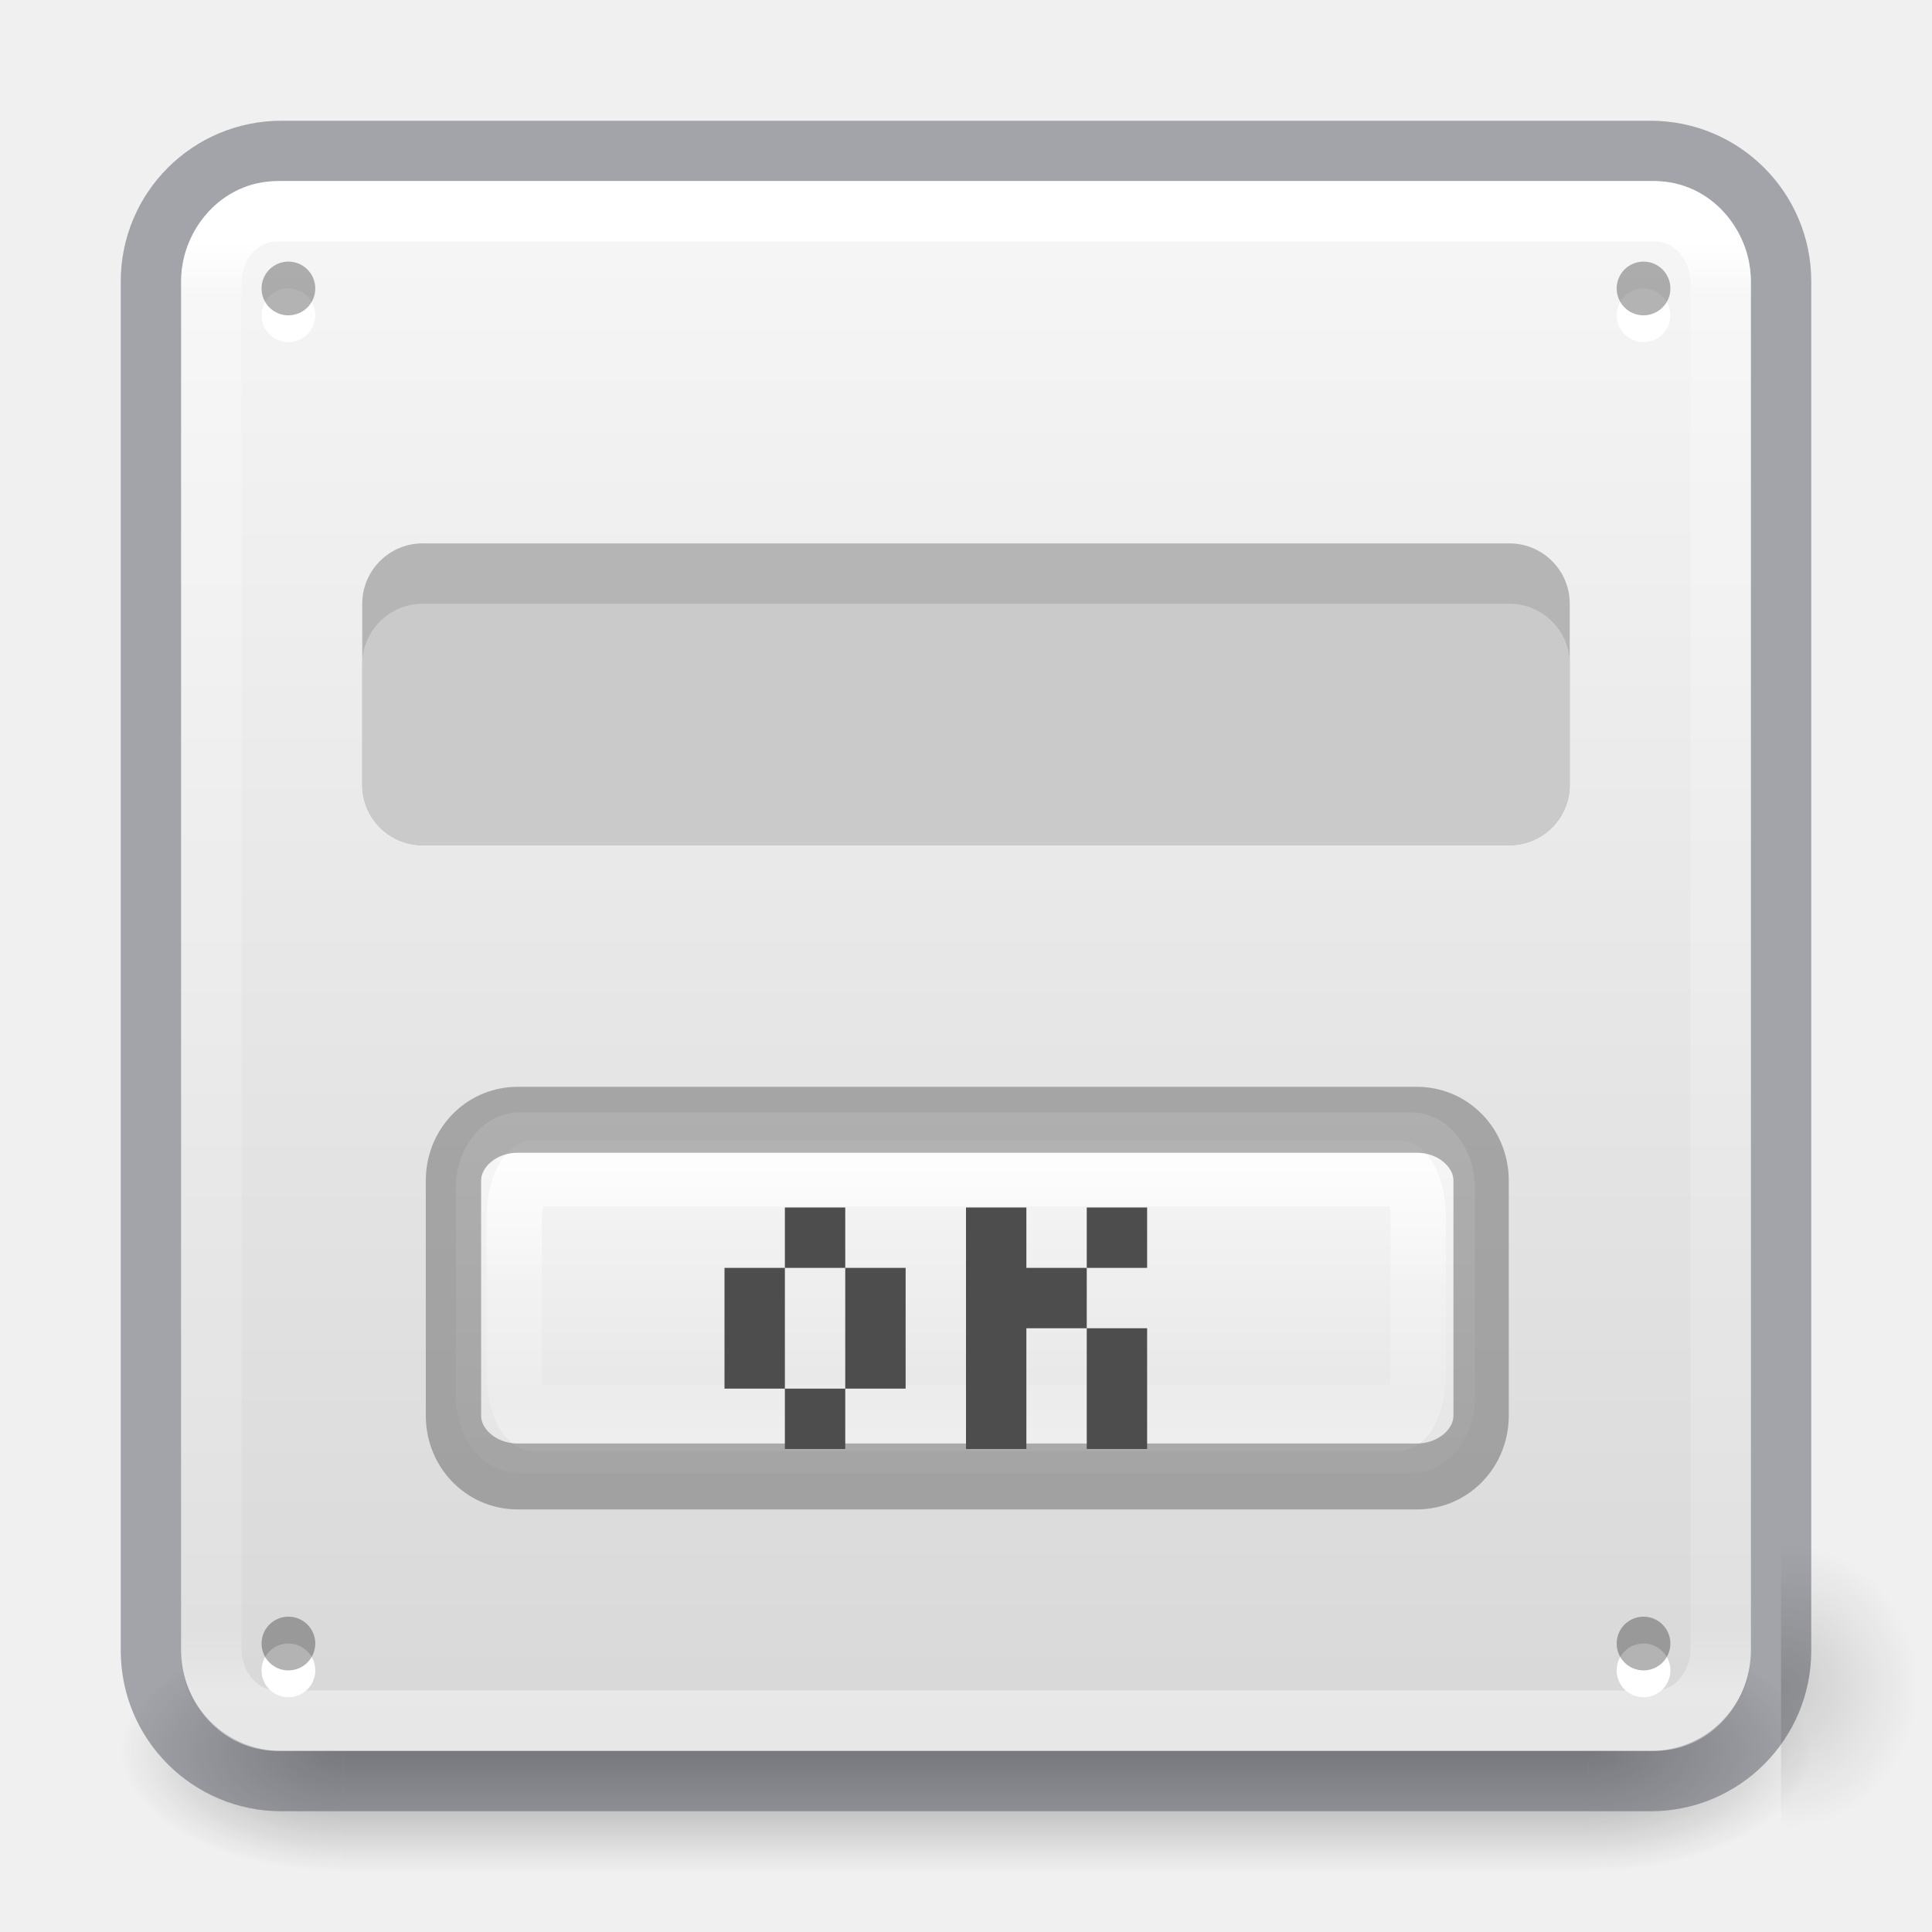
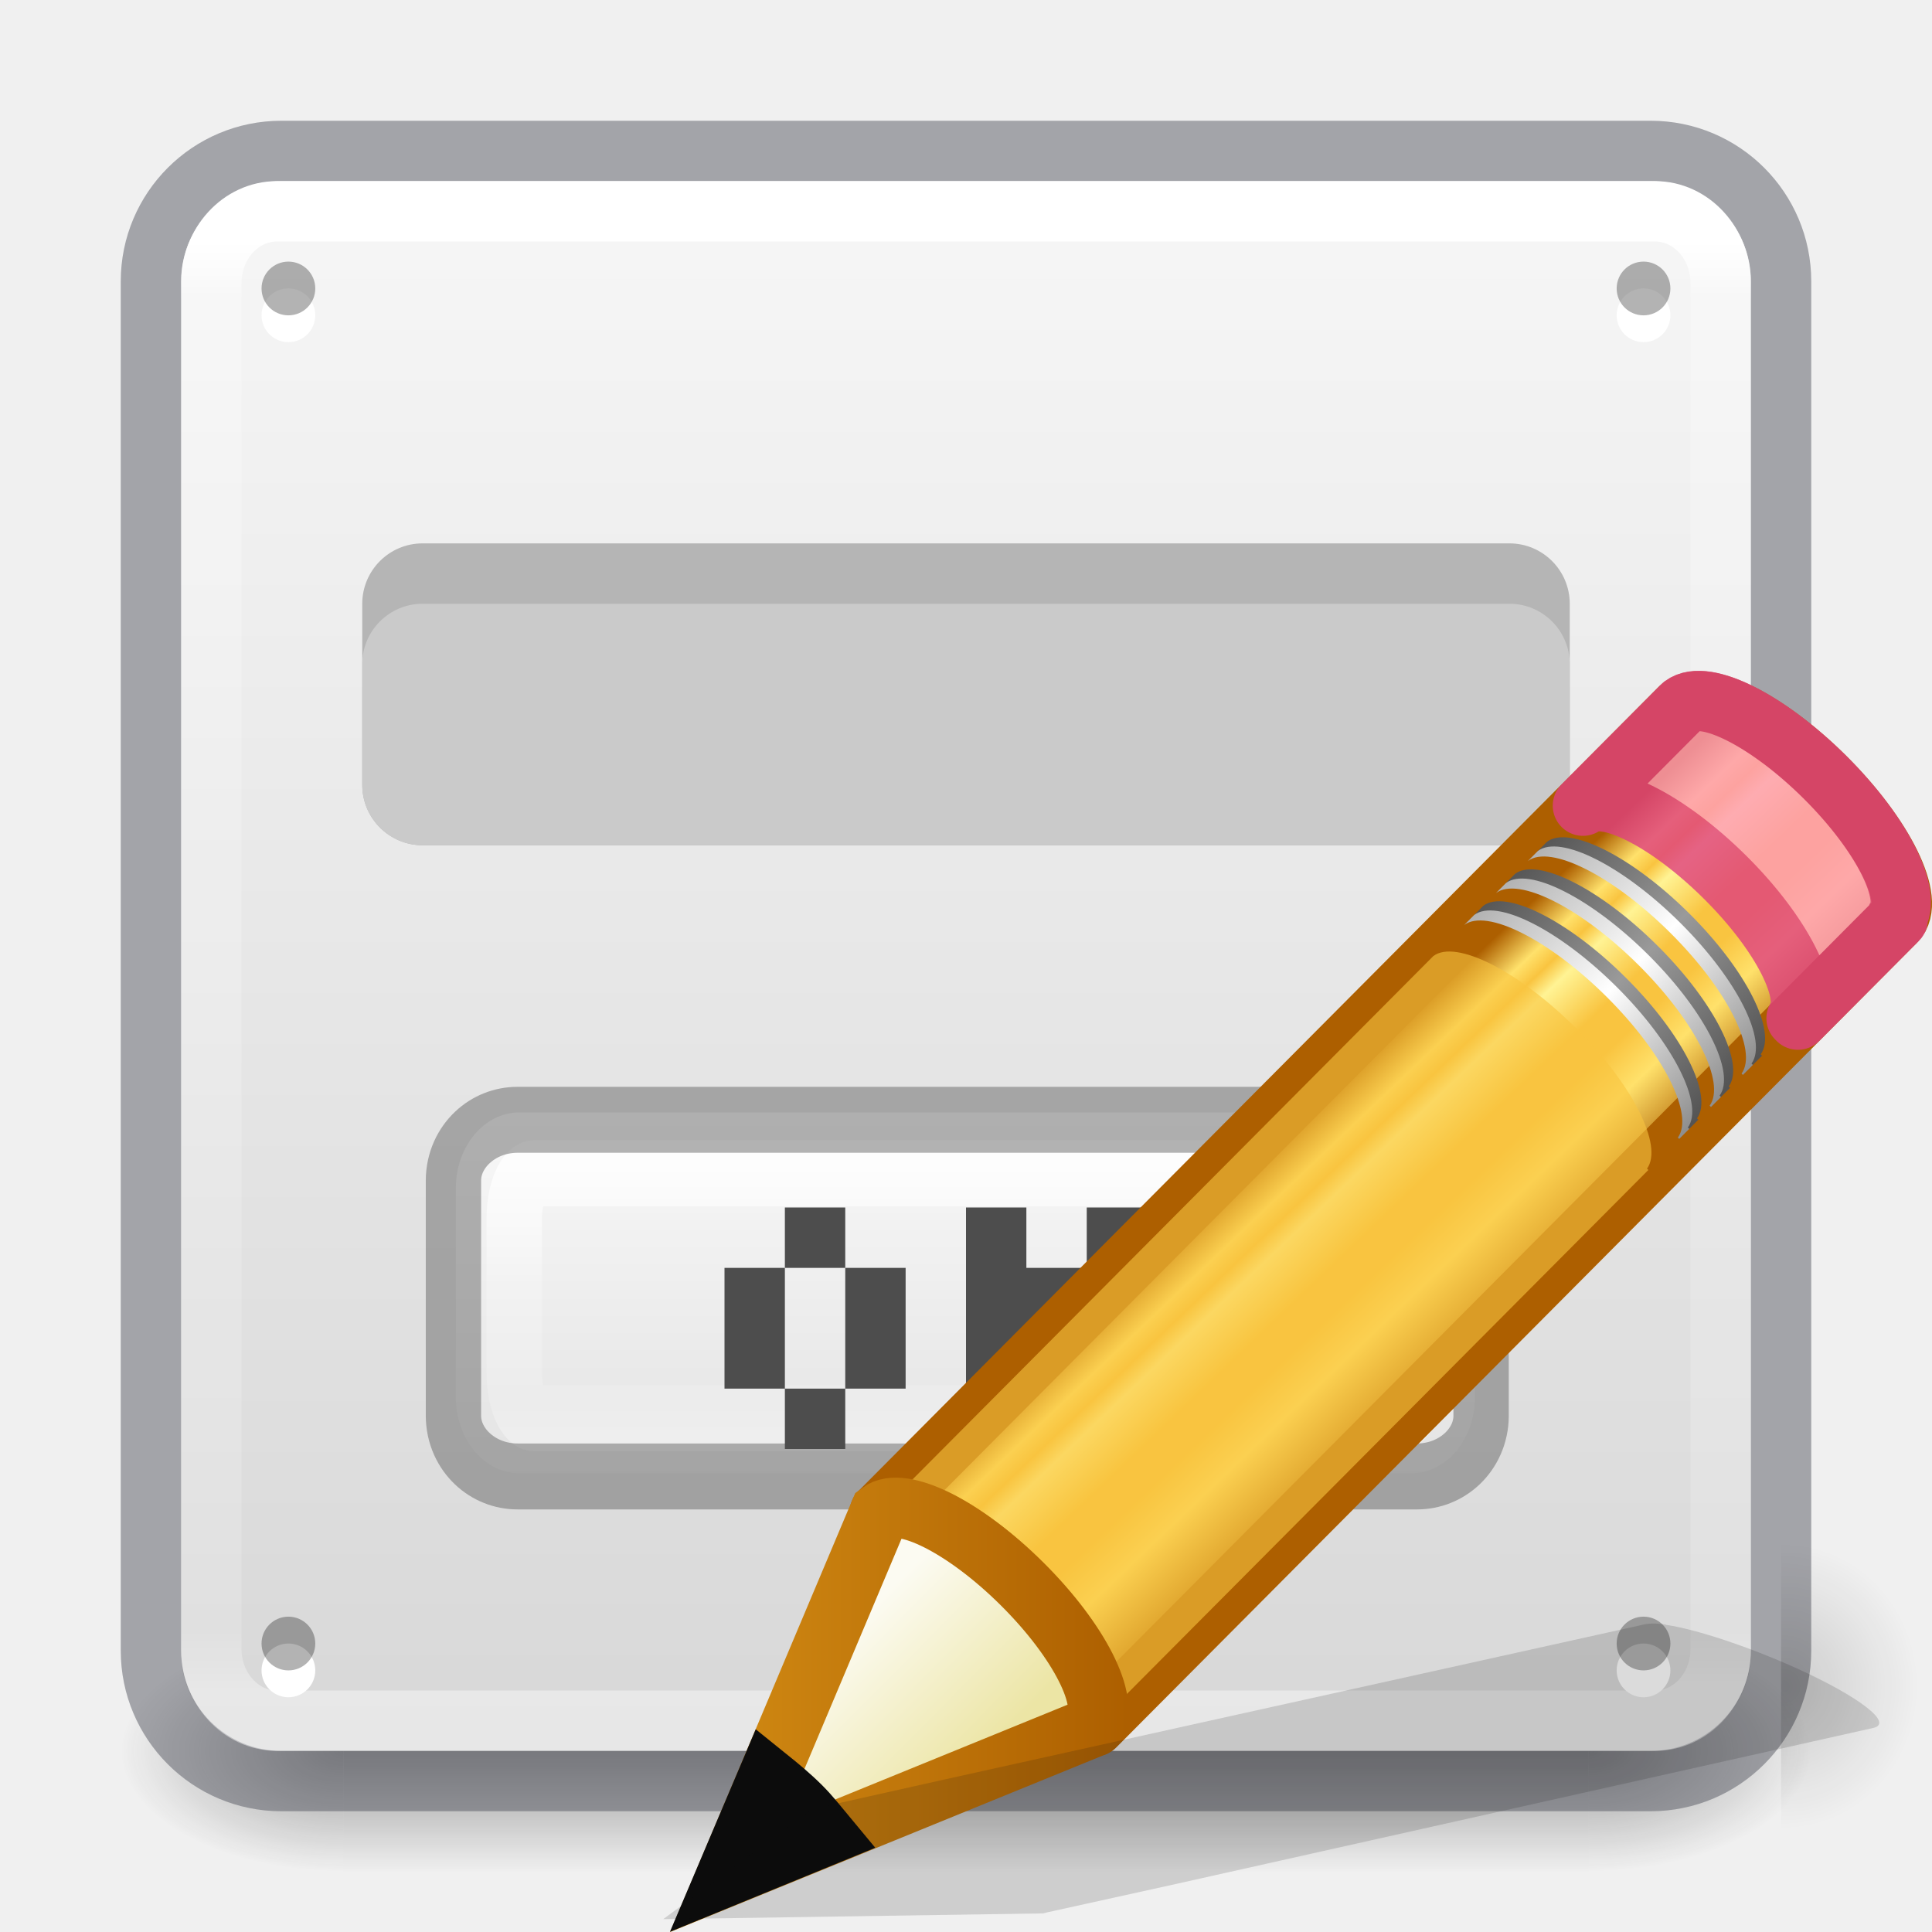
<svg xmlns="http://www.w3.org/2000/svg" xmlns:xlink="http://www.w3.org/1999/xlink" height="32" width="32">
-   <radialGradient id="a" cx="605.714" cy="486.648" gradientTransform="matrix(.019 0 0 .02024 18.043 18.08)" gradientUnits="userSpaceOnUse" r="117.143">
+   <linearGradient id="a" gradientUnits="userSpaceOnUse" x1="11.234" x2="15.109" y1="9.818" y2="13.872">
+     <stop offset="0" stop-color="#ad5f00" />
+     <stop offset=".135" stop-color="#ffe16b" />
+     <stop offset=".202" stop-color="#f9c440" />
+     <stop offset=".27" stop-color="#fff394" />
+     <stop offset=".447" stop-color="#f9c440" />
+     <stop offset=".571" stop-color="#f9c440" />
+     <stop offset=".72" stop-color="#ffe16b" />
+     <stop offset="1" stop-color="#ad5f00" />
+   </linearGradient>
+   <linearGradient id="b" gradientTransform="matrix(.6380091 -.6411367 .8596262 .8553492 -24.35737 1.938176)" gradientUnits="userSpaceOnUse" x1="30.038" x2="30.038" xlink:href="#c" y1="24.99" y2="30" />
+   <linearGradient id="c">
+     <stop offset="0" stop-color="#565656" />
+     <stop offset=".5" stop-color="#9a9a9a" />
+     <stop offset="1" stop-color="#545454" />
+   </linearGradient>
+   <linearGradient id="d" gradientTransform="matrix(.6380091 -.6411367 .8596262 .8553492 -24.54009 2.121789)" gradientUnits="userSpaceOnUse" x1="30.038" x2="30.038" xlink:href="#e" y1="24.99" y2="30" />
+   <linearGradient id="e">
+     <stop offset="0" stop-color="#b1b1b1" />
+     <stop offset=".5" stop-color="#fff" />
+     <stop offset="1" stop-color="#8f8f8f" />
+   </linearGradient>
+   <linearGradient id="f" gradientTransform="matrix(.6380091 -.6411367 .8596262 .8553492 -23.72243 1.300123)" gradientUnits="userSpaceOnUse" x1="30.038" x2="30.038" xlink:href="#c" y1="24.99" y2="30" />
+   <linearGradient id="g" gradientTransform="matrix(.6380091 -.6411367 .8596262 .8553492 -23.90515 1.483735)" gradientUnits="userSpaceOnUse" x1="30.038" x2="30.038" xlink:href="#e" y1="24.99" y2="30" />
+   <linearGradient id="h" gradientTransform="matrix(.6380091 -.6411367 .8596262 .8553492 -23.08442 .658986)" gradientUnits="userSpaceOnUse" x1="30.038" x2="30.038" xlink:href="#c" y1="24.99" y2="30" />
+   <linearGradient id="i" gradientTransform="matrix(.6380091 -.6411367 .8596262 .8553492 -23.26714 .8426)" gradientUnits="userSpaceOnUse" x1="30.038" x2="30.038" xlink:href="#e" y1="24.99" y2="30" />
+   <linearGradient id="j" gradientTransform="matrix(.6380091 -.6411367 .8596263 .8553493 -24.5997 2.181687)" gradientUnits="userSpaceOnUse" x1="9" x2="9" y1="29.057" y2="26.03">
+     <stop offset="0" stop-color="#ece5a5" />
+     <stop offset="1" stop-color="#fcfbf2" />
+   </linearGradient>
+   <linearGradient id="k" gradientUnits="userSpaceOnUse" x1="-.195" x2="8.965" y1="20.329" y2="20.329">
+     <stop offset="0" stop-color="#d48e15" />
+     <stop offset="1" stop-color="#ad5f00" />
+   </linearGradient>
+   <radialGradient id="l" cx="605.714" cy="486.648" gradientTransform="matrix(.019 0 0 .02024 18.043 18.08)" gradientUnits="userSpaceOnUse" r="117.143">
    <stop offset="0" />
    <stop offset="1" stop-opacity="0" />
  </radialGradient>
-   <radialGradient id="b" cx="4.993" cy="43.5" gradientTransform="matrix(2.00378 0 0 1.4 27.988 -17.4)" gradientUnits="userSpaceOnUse" r="2.5" xlink:href="#c" />
-   <linearGradient id="c">
+   <radialGradient id="m" cx="4.993" cy="43.5" gradientTransform="matrix(2.00378 0 0 1.4 27.988 -17.4)" gradientUnits="userSpaceOnUse" r="2.5" xlink:href="#n" />
+   <linearGradient id="n">
    <stop offset="0" stop-color="#181818" />
    <stop offset="1" stop-color="#181818" stop-opacity="0" />
  </linearGradient>
-   <radialGradient id="d" cx="4.993" cy="43.5" gradientTransform="matrix(2.00378 0 0 1.4 -20.012 -104.4)" gradientUnits="userSpaceOnUse" r="2.5" xlink:href="#c" />
-   <linearGradient id="e" gradientUnits="userSpaceOnUse" x1="25.058" x2="25.058" y1="47.028" y2="39.999">
+   <radialGradient id="o" cx="4.993" cy="43.5" gradientTransform="matrix(2.00378 0 0 1.4 -20.012 -104.4)" gradientUnits="userSpaceOnUse" r="2.5" xlink:href="#n" />
+   <linearGradient id="p" gradientUnits="userSpaceOnUse" x1="25.058" x2="25.058" y1="47.028" y2="39.999">
    <stop offset="0" stop-color="#181818" stop-opacity="0" />
    <stop offset=".5" stop-color="#181818" />
    <stop offset="1" stop-color="#181818" stop-opacity="0" />
  </linearGradient>
-   <linearGradient id="f" gradientUnits="userSpaceOnUse" x1="16" x2="16" y1="4" y2="28">
+   <linearGradient id="q" gradientUnits="userSpaceOnUse" x1="16" x2="16" y1="4" y2="28">
    <stop offset="0" stop-color="#fff" />
    <stop offset=".04" stop-color="#fff" stop-opacity=".235" />
    <stop offset=".958" stop-color="#fff" stop-opacity=".157" />
    <stop offset="1" stop-color="#fff" stop-opacity=".392" />
  </linearGradient>
-   <linearGradient id="g" gradientUnits="userSpaceOnUse" x1="14.33" x2="14.33" y1=".022" y2="-32.07">
+   <linearGradient id="r" gradientUnits="userSpaceOnUse" x1="14.33" x2="14.33" y1=".022" y2="-32.07">
    <stop offset="0" stop-color="#fafafa" />
    <stop offset="1" stop-color="#d4d4d4" />
  </linearGradient>
-   <linearGradient id="h" gradientTransform="matrix(1.05404 0 0 1.2201 -.878 -4.413)" gradientUnits="userSpaceOnUse" x1="16.961" x2="16.961" y1="17.55" y2="22.468">
+   <linearGradient id="s" gradientTransform="matrix(1.05404 0 0 1.2201 -.878 -4.413)" gradientUnits="userSpaceOnUse" x1="16.961" x2="16.961" y1="17.55" y2="22.468">
    <stop offset="0" stop-color="#fafafa" />
    <stop offset="1" stop-color="#e1e1e1" />
  </linearGradient>
-   <linearGradient id="i" gradientTransform="matrix(.8558 0 0 .9631 2.294 .66)" gradientUnits="userSpaceOnUse" x1="15" x2="15" y1="17.448" y2="22.249">
+   <linearGradient id="t" gradientTransform="matrix(.8558 0 0 .9631 2.294 .66)" gradientUnits="userSpaceOnUse" x1="15" x2="15" y1="17.448" y2="22.249">
    <stop offset="0" stop-color="#fff" />
    <stop offset=".508" stop-color="#fff" stop-opacity=".235" />
    <stop offset=".835" stop-color="#fff" stop-opacity=".157" />
    <stop offset="1" stop-color="#fff" stop-opacity=".392" />
  </linearGradient>
  <g opacity=".4">
-     <path d="m38 40h5v7h-5z" fill="url(#b)" transform="matrix(.73684 0 0 .57143 -1.684 4.143)" />
-     <path d="m-10-47h5v7h-5z" fill="url(#d)" transform="matrix(-.73684 0 0 -.57143 -1.684 4.143)" />
-     <path d="m10 40h28v7h-28z" fill="url(#e)" transform="matrix(.73684 0 0 .57143 -1.684 4.143)" />
+     <path d="m38 40h5v7h-5z" fill="url(#m)" transform="matrix(.73684 0 0 .57143 -1.684 4.143)" />
+     <path d="m-10-47h5v7h-5z" fill="url(#o)" transform="matrix(-.73684 0 0 -.57143 -1.684 4.143)" />
+     <path d="m10 40h28v7h-28z" fill="url(#p)" transform="matrix(.73684 0 0 .57143 -1.684 4.143)" />
  </g>
-   <rect fill="url(#g)" height="26" rx="1.615" transform="scale(1 -1)" width="26" x="3" y="-29" />
+   <rect fill="url(#r)" height="26" rx="1.615" transform="scale(1 -1)" width="26" x="3" y="-29" />
  <rect fill="none" height="27" opacity=".5" rx="2.16" stroke="#555761" stroke-linecap="round" stroke-linejoin="round" width="27" x="2.5" y="2.5" />
-   <rect fill="none" height="25" rx="1.087" ry="1.19" stroke="url(#f)" stroke-linecap="round" stroke-linejoin="round" width="25" x="3.5" y="3.5" />
+   <rect fill="none" height="25" rx="1.087" ry="1.19" stroke="url(#q)" stroke-linecap="round" stroke-linejoin="round" width="25" x="3.5" y="3.5" />
  <g fill-rule="evenodd">
    <path d="m5.222 5.222a.444.444 0 0 1 -.89 0 .444.444 0 1 1 .89 0z" fill="#fff" />
    <path d="m5.222 4.778a.444.444 0 0 1 -.89 0 .444.444 0 1 1 .89 0z" opacity=".3" />
    <path d="m27.667 5.222a.444.444 0 0 1 -.89 0 .444.444 0 1 1 .89 0z" fill="#fff" />
    <path d="m27.667 4.778a.444.444 0 0 1 -.89 0 .444.444 0 1 1 .89 0z" opacity=".3" />
    <path d="m5.222 27.667a.444.444 0 0 1 -.89 0 .444.444 0 1 1 .89 0z" fill="#fff" />
    <path d="m5.222 27.222a.444.444 0 0 1 -.89 0 .444.444 0 1 1 .89 0z" opacity=".3" />
    <path d="m27.667 27.667a.444.444 0 0 1 -.89 0 .444.444 0 1 1 .89 0z" fill="#fff" />
    <path d="m27.667 27.222a.444.444 0 0 1 -.89 0 .444.444 0 1 1 .89 0z" opacity=".3" />
  </g>
  <rect fill="#b5b5b5" height="5" rx="1" width="20" x="6" y="9" />
  <rect fill="#cacaca" height="4" rx="1" width="20" x="6" y="10" />
  <g transform="matrix(.99836 0 0 1.18975 .026 -2.284)">
-     <rect fill="url(#h)" height="5.023" rx="1.054" width="16.906" x="7.537" y="17.406" />
+     <rect fill="url(#s)" height="5.023" rx="1.054" width="16.906" x="7.537" y="17.406" />
    <g fill="none" stroke-width=".918">
-       <rect height="3.408" rx=".324" ry=".627" stroke="url(#i)" width="14.999" x="8.505" y="18.254" />
+       <rect height="3.408" rx=".324" ry=".627" stroke="url(#t)" width="14.999" x="8.505" y="18.254" />
      <rect height="4.965" opacity=".5" rx="1.063" ry=".846" stroke="#656565" width="17.049" x="7.497" y="17.509" />
    </g>
  </g>
  <path d="m12 21h1v1h-1zm1-1h1v1h-1zm1 1h1v1h-1zm-2 1h1v1h-1zm2 0h1v1h-1zm-1 1h1v1h-1zm3-3h1v1h-1zm0 1h1v1h-1zm0 1h1v1h-1zm0 1h1v1h-1zm2-3h1v1h-1zm-1 1h1v1h-1zm1 1h1v1h-1zm0 1h1v1h-1z" fill="#4d4d4d" />
-   <path d="m29.5 25.5v4.915c.98.01 2.367-1.1 2.367-2.458s-1.093-2.457-2.367-2.457z" fill="url(#a)" opacity=".15" />
+   <path d="m29.5 25.5v4.915c.98.01 2.367-1.1 2.367-2.458s-1.093-2.457-2.367-2.457z" fill="url(#l)" opacity=".15" />
+   <g transform="matrix(.8285186 0 0 .8285186 11.26209 11.39386)">
+     <path d="m3.996 16.48c.446-.335 1.697.293 2.847 1.437 1.147 1.141 1.751 2.363 1.424 2.813-.001.002.028.025.027.027l16.01-16.089c.406-.408-.225-1.699-1.411-2.88-1.186-1.18-2.48-1.806-2.887-1.397z" fill="url(#a)" stroke="#ad5f00" stroke-linejoin="round" stroke-width="1.207" />
+     <path d="m3.996 16.48c.446-.335 1.697.293 2.847 1.437 1.147 1.141 1.751 2.363 1.424 2.813-.001.002.028.025.027.027l11.026-11.08.04-.04c.001-.002-.028-.025-.027-.027.327-.45-.277-1.672-1.424-2.813-1.15-1.144-2.401-1.772-2.847-1.437l-.04.04z" fill="#f9c440" opacity=".6" />
+     <path d="m18.052 2.354c.446-.335 1.697.293 2.847 1.437 1.147 1.141 1.751 2.363 1.424 2.813-.001.002.028.025.027.027l1.954-1.963.04-.04c.001-.002-.028-.025-.027-.027.327-.45-.277-1.672-1.424-2.813-1.15-1.144-2.401-1.772-2.847-1.437l-.04.04-1.954 1.963z" fill="#fe9ab8" opacity=".8" stroke="#de3e80" stroke-linejoin="round" stroke-width="1.207" />
+     <path d="m15.862 4.555c.446-.335 1.697.293 2.847 1.437 1.147 1.141 1.751 2.363 1.424 2.813-.001.002.028.025.027.027l.199-.2c.001-.002-.028-.025-.027-.027.327-.45-.277-1.672-1.424-2.813-1.15-1.144-2.401-1.772-2.847-1.437z" fill="url(#b)" />
+     <path d="m15.679 4.739c.446-.335 1.697.293 2.847 1.437 1.147 1.141 1.751 2.363 1.424 2.813-.001.002.028.025.027.027l.199-.2c.001-.002-.028-.025-.027-.027.327-.45-.277-1.672-1.424-2.813-1.15-1.144-2.401-1.772-2.847-1.437z" fill="url(#d)" />
+     <path d="m16.497 3.917c.446-.335 1.697.293 2.847 1.437 1.147 1.141 1.751 2.363 1.424 2.813-.001.002.028.025.027.027l.199-.2c.001-.002-.028-.025-.027-.027.327-.45-.277-1.672-1.424-2.813-1.15-1.144-2.401-1.772-2.847-1.437z" fill="url(#f)" />
+     <path d="m16.314 4.101c.446-.335 1.697.293 2.847 1.437 1.147 1.141 1.751 2.363 1.424 2.813-.001.002.028.025.027.027l.199-.2c.001-.002-.028-.025-.027-.027.327-.45-.277-1.672-1.424-2.813-1.15-1.144-2.401-1.772-2.847-1.437z" fill="url(#g)" />
+     <path d="m17.135 3.276c.446-.335 1.697.293 2.847 1.437 1.147 1.141 1.751 2.363 1.424 2.813-.001.002.028.025.027.027l.199-.2c.001-.002-.028-.025-.027-.027.327-.45-.277-1.672-1.424-2.813-1.15-1.144-2.401-1.772-2.847-1.437l-.199.2z" fill="url(#h)" />
+     <path d="m16.952 3.46c.446-.335 1.697.293 2.847 1.437 1.147 1.141 1.751 2.363 1.424 2.813-.001.002.028.025.027.027l.199-.2c.001-.002-.028-.025-.027-.027.327-.45-.277-1.672-1.424-2.813-1.15-1.144-2.401-1.772-2.847-1.437z" fill="url(#i)" />
+     <g fill-rule="evenodd">
+       <g stroke-width="1.207">
+         <path d="m.928 23.761 7.284-2.971.062-.062c.327-.45-.285-1.672-1.432-2.813-1.15-1.144-2.399-1.768-2.845-1.434z" fill="url(#j)" stroke="url(#k)" />
+         <path d="m1.759 21.79-.832 1.964 1.987-.814c-.159-.191-.306-.384-.497-.575-.22-.219-.437-.397-.658-.575z" fill="#0c0c0c" stroke="#0c0c0c" />
+       </g>
+       <path d="m19.705 18.725c-.206-.032-.367-.023-.47.007l-13.95 3.091-2.565.574-.076.014-2.978 2.203 7.595-.115.069-.018 2.581-.569 13.943-3.12c.418-.092-.275-.626-1.551-1.202-.959-.429-1.969-.766-2.593-.86z" fill="#0c0c0c" opacity=".15" stroke-width="2.294" />
+     </g>
+   </g>
</svg>
